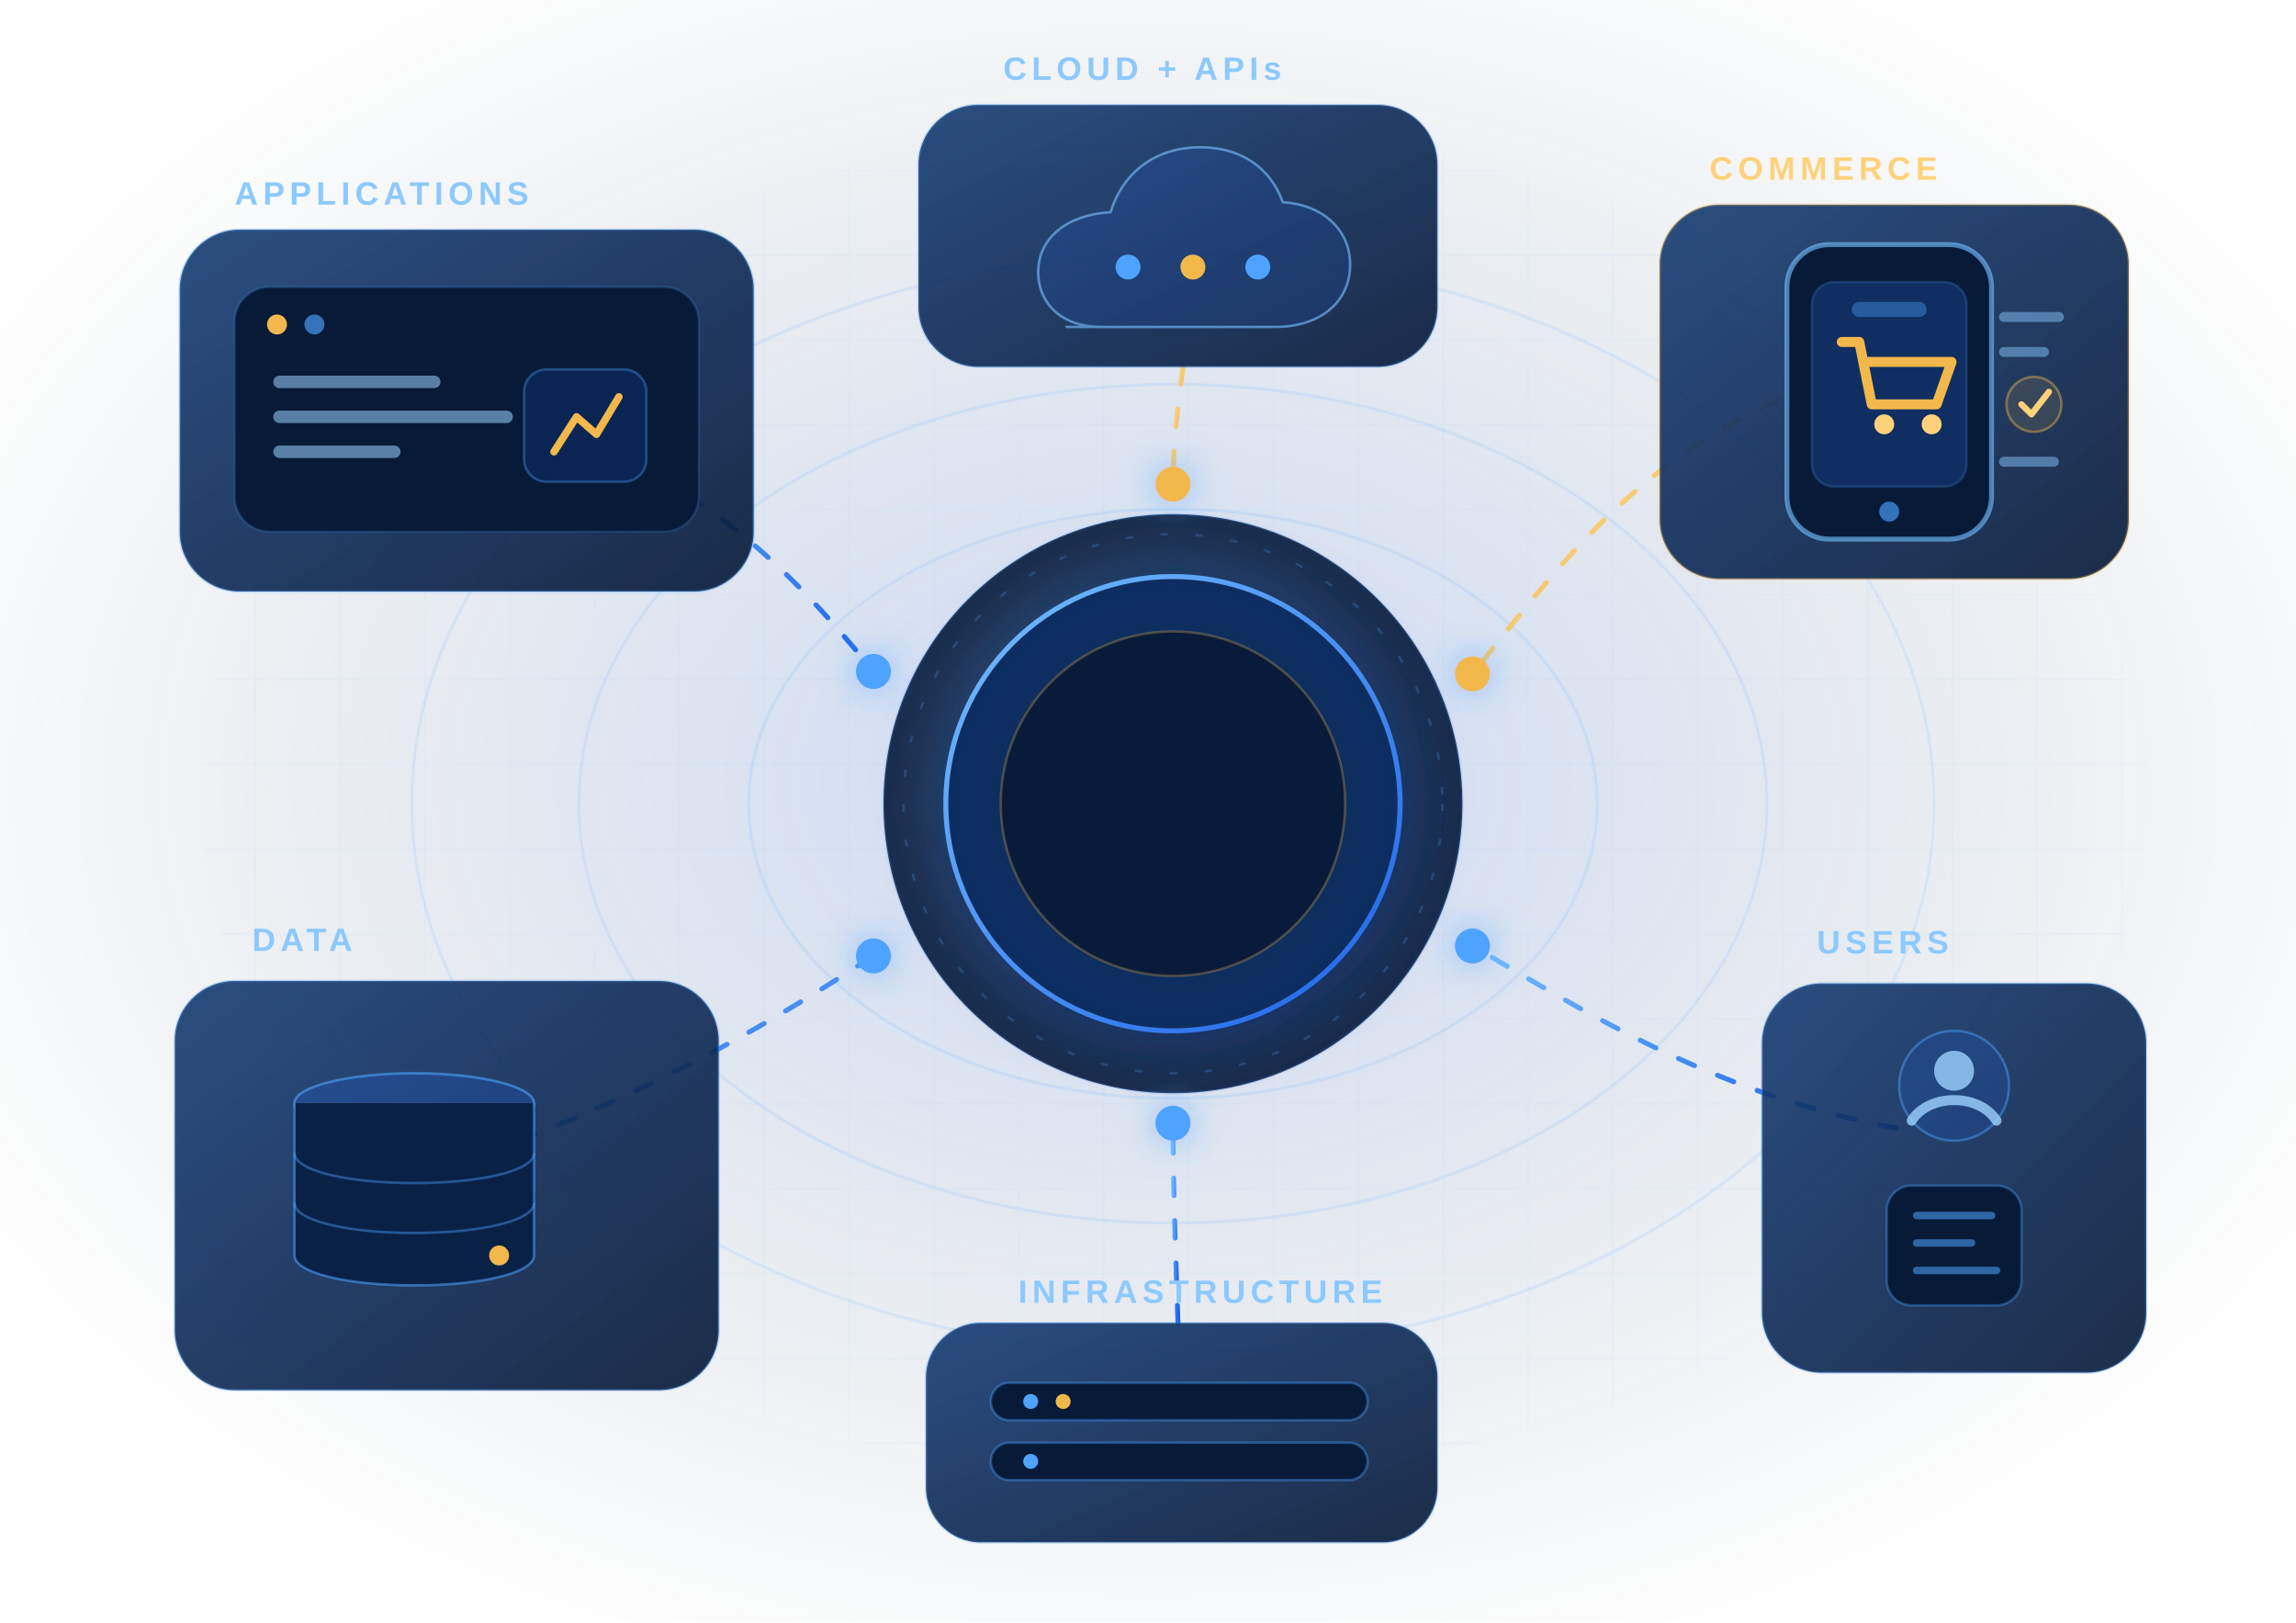
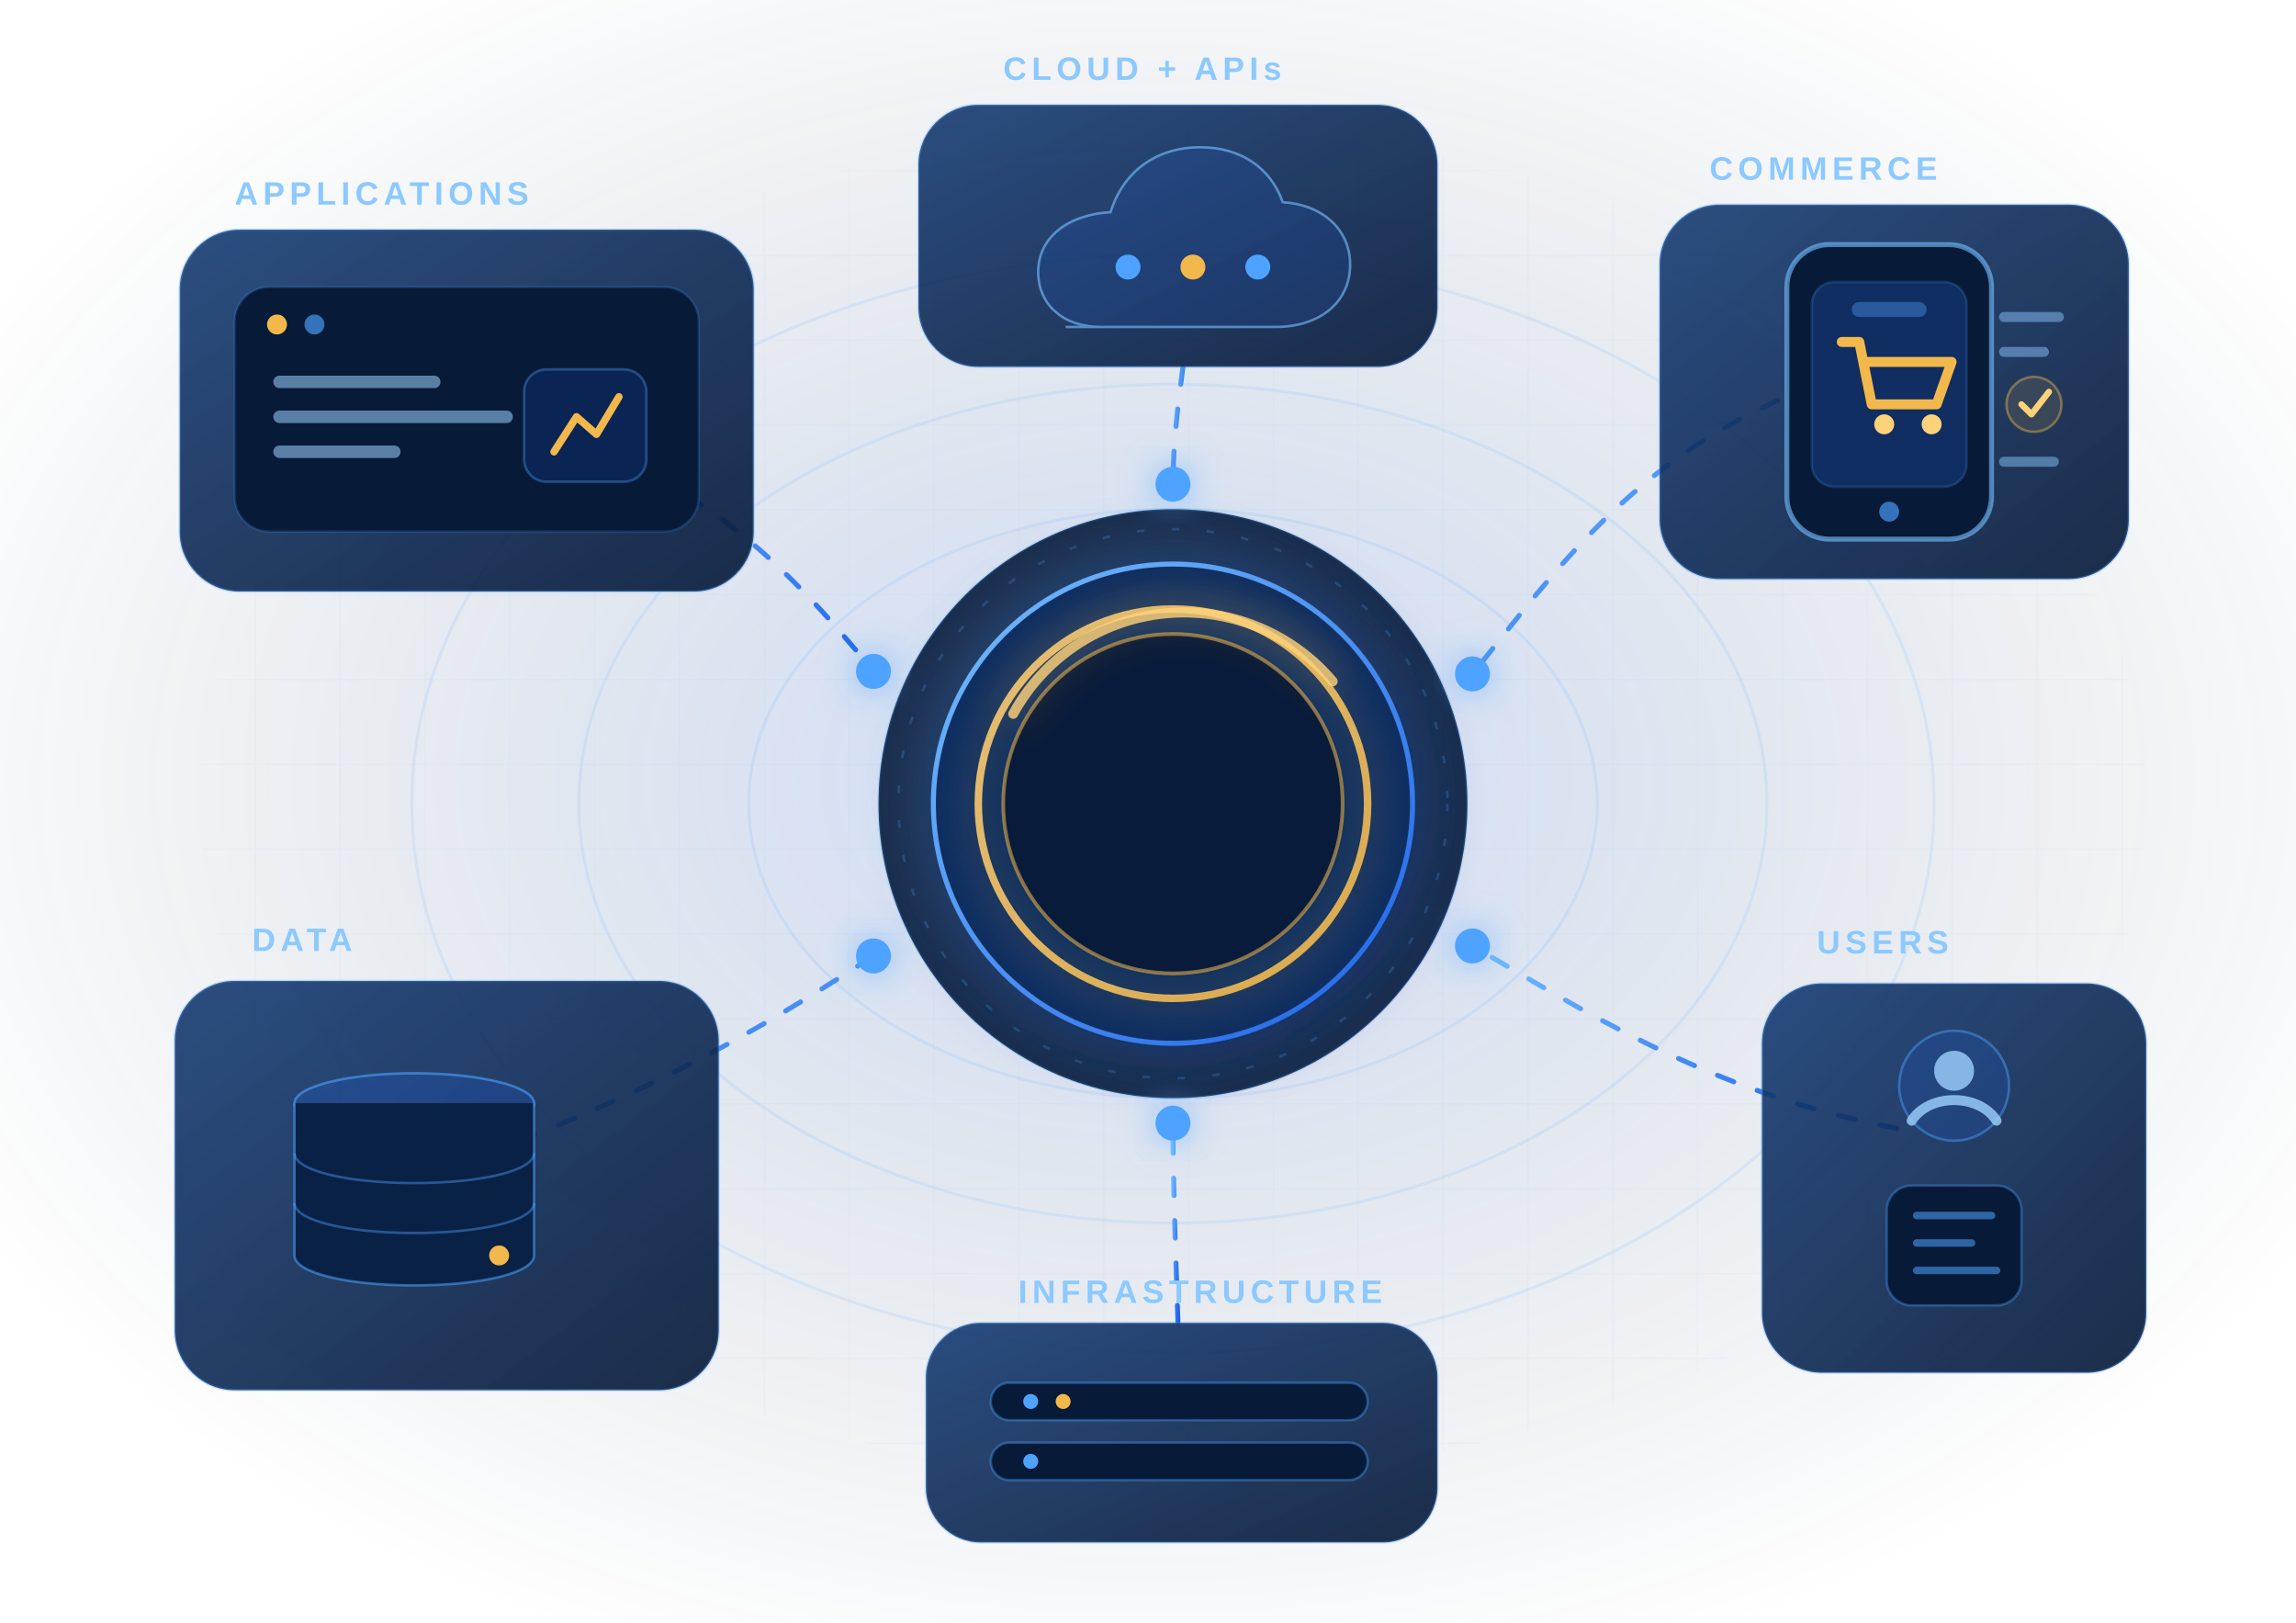
<svg xmlns="http://www.w3.org/2000/svg" viewBox="0 0 920 650" role="img" aria-labelledby="title desc">
  <defs>
    <radialGradient id="bgGlow" cx="50%" cy="48%" r="58%">
      <stop offset="0" stop-color="#1E63E9" stop-opacity=".22" />
      <stop offset=".55" stop-color="#0F356D" stop-opacity=".10" />
      <stop offset="1" stop-color="#0A1D3D" stop-opacity="0" />
    </radialGradient>
    <linearGradient id="panel" x1="0" y1="0" x2="1" y2="1">
      <stop offset="0" stop-color="#153B73" stop-opacity=".90" />
      <stop offset="1" stop-color="#081B3A" stop-opacity=".92" />
    </linearGradient>
    <linearGradient id="blueStroke" x1="0" y1="0" x2="1" y2="1">
      <stop offset="0" stop-color="#74BEFF" />
      <stop offset="1" stop-color="#1E63E9" />
    </linearGradient>
    <linearGradient id="goldStroke" x1="0" y1="0" x2="1" y2="1">
      <stop offset="0" stop-color="#FFD27A" />
      <stop offset="1" stop-color="#F2B84B" />
    </linearGradient>
    <filter id="softGlow" x="-80%" y="-80%" width="260%" height="260%">
      <feGaussianBlur stdDeviation="12" result="blur" />
      <feMerge>
        <feMergeNode in="blur" />
        <feMergeNode in="SourceGraphic" />
      </feMerge>
    </filter>
    <filter id="nodeGlow" x="-60%" y="-60%" width="220%" height="220%">
      <feDropShadow dx="0" dy="0" stdDeviation="7" flood-color="#4DA3FF" flood-opacity=".35" />
    </filter>
+     <filter id="goldGlow" x="-80%" y="-80%" width="260%" height="260%">
+       <feDropShadow dx="0" dy="0" stdDeviation="8" flood-color="#F2B84B" flood-opacity=".5" />
+     </filter>
    <pattern id="grid" width="34" height="34" patternUnits="userSpaceOnUse">
      <path d="M34 0H0V34" fill="none" stroke="#4DA3FF" stroke-opacity=".055" stroke-width="1" />
    </pattern>
    <style>
      .orbit { fill:none; stroke:#4DA3FF; stroke-opacity:.12; stroke-width:1.2; }
      .route { fill:none; stroke:url(#blueStroke); stroke-width:2; stroke-linecap:round; stroke-dasharray:7 10; animation: flow 7s linear infinite; }
-       .route.gold { stroke:url(#goldStroke); stroke-opacity:.9; animation-duration:9s; }
      .pulse { filter:url(#nodeGlow); }
      .float-a { animation: driftA 6s ease-in-out infinite; transform-box:fill-box; transform-origin:center; }
      .float-b { animation: driftB 7.5s ease-in-out infinite; transform-box:fill-box; transform-origin:center; }
      .float-c { animation: driftC 8.5s ease-in-out infinite; transform-box:fill-box; transform-origin:center; }
      .core { animation: breathe 4.5s ease-in-out infinite; transform-box:fill-box; transform-origin:center; }
      .spark { animation: blink 2.8s ease-in-out infinite; }
      .spark.d2 { animation-delay:.9s; }
      .spark.d3 { animation-delay:1.7s; }
      @keyframes flow { to { stroke-dashoffset:-136; } }
      @keyframes driftA { 0%,100%{transform:translateY(0)} 50%{transform:translateY(-7px)} }
      @keyframes driftB { 0%,100%{transform:translate(0,0)} 50%{transform:translate(5px,-5px)} }
      @keyframes driftC { 0%,100%{transform:translateY(0)} 50%{transform:translateY(6px)} }
-       @keyframes breathe { 0%,100%{opacity:.88; transform:scale(1)} 50%{opacity:1; transform:scale(1.035)} }
+       @keyframes breathe { 0%,100%{opacity:.9; transform:scale(1)} 50%{opacity:1; transform:scale(1.035)} }
      @keyframes blink { 0%,100%{opacity:.25} 50%{opacity:1} }
      @media (prefers-reduced-motion: reduce) { * { animation:none!important; } }
    </style>
  </defs>
  <rect width="920" height="650" fill="url(#bgGlow)" />
  <ellipse cx="470" cy="322" rx="390" ry="270" fill="url(#grid)" opacity=".8" />
  <ellipse class="orbit" cx="470" cy="322" rx="305" ry="220" />
  <ellipse class="orbit" cx="470" cy="322" rx="238" ry="168" />
  <ellipse class="orbit" cx="470" cy="322" rx="170" ry="118" />
  <path class="route" d="M196 170 C270 179 315 226 350 269" />
-   <path class="route gold" d="M728 154 C656 181 624 228 590 270" />
+   <path class="route" d="M728 154 C656 181 624 228 590 270" />
  <path class="route" d="M760 452 C684 438 630 402 590 379" />
  <path class="route" d="M192 463 C267 436 316 405 350 383" />
  <path class="route" d="M472 530 C471 501 470 474 470 450" />
-   <path class="route gold" d="M474 147 C472 162 470 178 470 194" />
+   <path class="route" d="M474 147 C472 162 470 178 470 194" />
  <g class="float-a">
    <rect x="72" y="92" width="230" height="145" rx="24" fill="url(#panel)" stroke="#4DA3FF" stroke-opacity=".28" />
    <rect x="94" y="115" width="186" height="98" rx="14" fill="#071A38" stroke="#4DA3FF" stroke-opacity=".18" />
    <circle cx="111" cy="130" r="4" fill="#F2B84B" />
    <circle cx="126" cy="130" r="4" fill="#4DA3FF" opacity=".65" />
    <path d="M112 153H174M112 167H203M112 181H158" stroke="#9DD2FF" stroke-width="5" stroke-linecap="round" opacity=".55" />
    <rect x="210" y="148" width="49" height="45" rx="9" fill="#1E63E9" fill-opacity=".16" stroke="#4DA3FF" stroke-opacity=".35" />
    <path d="M222 181l9-14 8 7 9-15" fill="none" stroke="#F2B84B" stroke-width="3" stroke-linecap="round" stroke-linejoin="round" />
    <text x="94" y="82" fill="#8CC9FF" font-family="Arial,sans-serif" font-size="13" font-weight="700" letter-spacing="2">APPLICATIONS</text>
  </g>
  <g class="float-b">
-     <text x="685" y="72" fill="#FFD27A" font-family="Arial,sans-serif" font-size="13" font-weight="700" letter-spacing="2">COMMERCE</text>
-     <rect x="665" y="82" width="188" height="150" rx="24" fill="url(#panel)" stroke="#F2B84B" stroke-opacity=".30" />
+     <text x="685" y="72" fill="#8CC9FF" font-family="Arial,sans-serif" font-size="13" font-weight="700" letter-spacing="2">COMMERCE</text>
+     <rect x="665" y="82" width="188" height="150" rx="24" fill="url(#panel)" stroke="#4DA3FF" stroke-opacity=".28" />
    <rect x="716" y="98" width="82" height="118" rx="17" fill="#071A38" stroke="#74BEFF" stroke-opacity=".62" stroke-width="2" />
    <rect x="726" y="113" width="62" height="82" rx="9" fill="#102E61" stroke="#4DA3FF" stroke-opacity=".20" />
    <path d="M738 137h7l5 25h26l6-17h-34" fill="none" stroke="#F2B84B" stroke-width="4" stroke-linecap="round" stroke-linejoin="round" />
    <circle cx="755" cy="170" r="4" fill="#FFD27A" />
    <circle cx="774" cy="170" r="4" fill="#FFD27A" />
    <rect x="742" y="121" width="30" height="6" rx="3" fill="#4DA3FF" opacity=".38" />
    <circle cx="757" cy="205" r="4" fill="#4DA3FF" opacity=".65" />
    <path d="M803 127h22M803 141h16M803 185h20" stroke="#8CC9FF" stroke-width="4" stroke-linecap="round" opacity=".48" />
    <circle cx="815" cy="162" r="11" fill="#F2B84B" fill-opacity=".12" stroke="#F2B84B" stroke-opacity=".42" />
    <path d="M810 162l4 4 7-9" fill="none" stroke="#FFD27A" stroke-width="2.5" stroke-linecap="round" stroke-linejoin="round" />
  </g>
  <g class="float-c">
    <rect x="706" y="394" width="154" height="156" rx="24" fill="url(#panel)" stroke="#4DA3FF" stroke-opacity=".24" />
    <circle cx="783" cy="435" r="22" fill="#1E63E9" fill-opacity=".16" stroke="#4DA3FF" stroke-opacity=".45" />
    <circle cx="783" cy="429" r="8" fill="#9DD2FF" opacity=".8" />
    <path d="M766 449c7-11 27-11 34 0" fill="none" stroke="#9DD2FF" stroke-width="4" stroke-linecap="round" opacity=".8" />
    <rect x="756" y="475" width="54" height="48" rx="10" fill="#071A38" stroke="#4DA3FF" stroke-opacity=".36" />
    <path d="M768 487H798M768 498H790M768 509H800" stroke="#4DA3FF" stroke-width="3" stroke-linecap="round" opacity=".55" />
    <text x="728" y="382" fill="#8CC9FF" font-family="Arial,sans-serif" font-size="13" font-weight="700" letter-spacing="2">USERS</text>
  </g>
  <g class="float-b">
    <rect x="70" y="393" width="218" height="164" rx="24" fill="url(#panel)" stroke="#4DA3FF" stroke-opacity=".26" />
    <g transform="translate(112 430)">
      <ellipse cx="54" cy="12" rx="48" ry="12" fill="#1E63E9" fill-opacity=".22" stroke="#4DA3FF" stroke-opacity=".6" />
      <path d="M6 12v61c0 7 21 12 48 12s48-5 48-12V12" fill="#0A2146" stroke="#4DA3FF" stroke-opacity=".55" />
      <path d="M6 32c0 7 21 12 48 12s48-5 48-12M6 52c0 7 21 12 48 12s48-5 48-12" fill="none" stroke="#4DA3FF" stroke-opacity=".42" />
      <circle cx="88" cy="73" r="4" fill="#F2B84B" class="spark" />
    </g>
    <text x="101" y="381" fill="#8CC9FF" font-family="Arial,sans-serif" font-size="13" font-weight="700" letter-spacing="2">DATA</text>
  </g>
  <g class="float-a">
    <text x="402" y="32" fill="#8CC9FF" font-family="Arial,sans-serif" font-size="13" font-weight="700" letter-spacing="2">CLOUD + APIs</text>
    <rect x="368" y="42" width="208" height="105" rx="24" fill="url(#panel)" stroke="#4DA3FF" stroke-opacity=".24" />
    <g transform="translate(0 39)">
      <path d="M427 92h84c18 0 30-10 30-25 0-14-11-24-27-25-5-14-17-22-33-22-18 0-31 10-36 26-17 1-29 10-29 24 0 13 10 22 25 22z" fill="#1E63E9" fill-opacity=".14" stroke="#77BEFF" stroke-opacity=".62" />
      <circle cx="452" cy="68" r="5" fill="#4DA3FF" class="spark" />
      <circle cx="478" cy="68" r="5" fill="#F2B84B" class="spark d2" />
      <circle cx="504" cy="68" r="5" fill="#4DA3FF" class="spark d3" />
    </g>
  </g>
  <g class="core">
-     <circle cx="470" cy="322" r="116" fill="#0A1D3D" fill-opacity=".92" stroke="#4DA3FF" stroke-opacity=".18" />
-     <circle cx="470" cy="322" r="91" fill="#102E61" fill-opacity=".88" stroke="url(#blueStroke)" stroke-width="2" filter="url(#softGlow)" />
-     <circle cx="470" cy="322" r="69" fill="#081B3A" stroke="#F2B84B" stroke-opacity=".28" />
-     <circle cx="470" cy="322" r="108" fill="none" stroke="#4DA3FF" stroke-opacity=".22" stroke-dasharray="3 11" />
+     <circle cx="470" cy="322" r="118" fill="#0A1D3D" fill-opacity=".92" stroke="#4DA3FF" stroke-opacity=".18" />
+     <circle cx="470" cy="322" r="96" fill="#102E61" fill-opacity=".88" stroke="url(#blueStroke)" stroke-width="2" filter="url(#softGlow)" />
+     <circle cx="470" cy="322" r="78" fill="none" stroke="url(#goldStroke)" stroke-width="3" stroke-opacity=".88" filter="url(#goldGlow)" />
+     <circle cx="470" cy="322" r="68" fill="#081B3A" stroke="#F2B84B" stroke-width="1.5" stroke-opacity=".55" />
+     <path d="M406 286a78 78 0 0 1 128-13" fill="none" stroke="#FFD27A" stroke-width="4" stroke-linecap="round" opacity=".82" filter="url(#goldGlow)" />
+     <circle cx="470" cy="322" r="110" fill="none" stroke="#4DA3FF" stroke-opacity=".22" stroke-dasharray="3 11" />
  </g>
  <g filter="url(#nodeGlow)">
    <circle cx="350" cy="269" r="7" fill="#4DA3FF" class="pulse" />
-     <circle cx="590" cy="270" r="7" fill="#F2B84B" class="pulse" />
+     <circle cx="590" cy="270" r="7" fill="#4DA3FF" class="pulse" />
    <circle cx="590" cy="379" r="7" fill="#4DA3FF" class="pulse" />
    <circle cx="350" cy="383" r="7" fill="#4DA3FF" class="pulse" />
    <circle cx="470" cy="450" r="7" fill="#4DA3FF" class="pulse" />
-     <circle cx="470" cy="194" r="7" fill="#F2B84B" class="pulse" />
+     <circle cx="470" cy="194" r="7" fill="#4DA3FF" class="pulse" />
  </g>
  <g class="float-c">
    <rect x="371" y="530" width="205" height="88" rx="22" fill="url(#panel)" stroke="#4DA3FF" stroke-opacity=".24" />
    <rect x="397" y="554" width="151" height="15" rx="7.5" fill="#071A38" stroke="#4DA3FF" stroke-opacity=".38" />
    <rect x="397" y="578" width="151" height="15" rx="7.5" fill="#071A38" stroke="#4DA3FF" stroke-opacity=".38" />
    <circle cx="413" cy="561.5" r="3" fill="#4DA3FF" />
    <circle cx="426" cy="561.5" r="3" fill="#F2B84B" />
    <circle cx="413" cy="585.5" r="3" fill="#4DA3FF" />
    <text x="408" y="522" fill="#8CC9FF" font-family="Arial,sans-serif" font-size="13" font-weight="700" letter-spacing="2">INFRASTRUCTURE</text>
  </g>
</svg>
